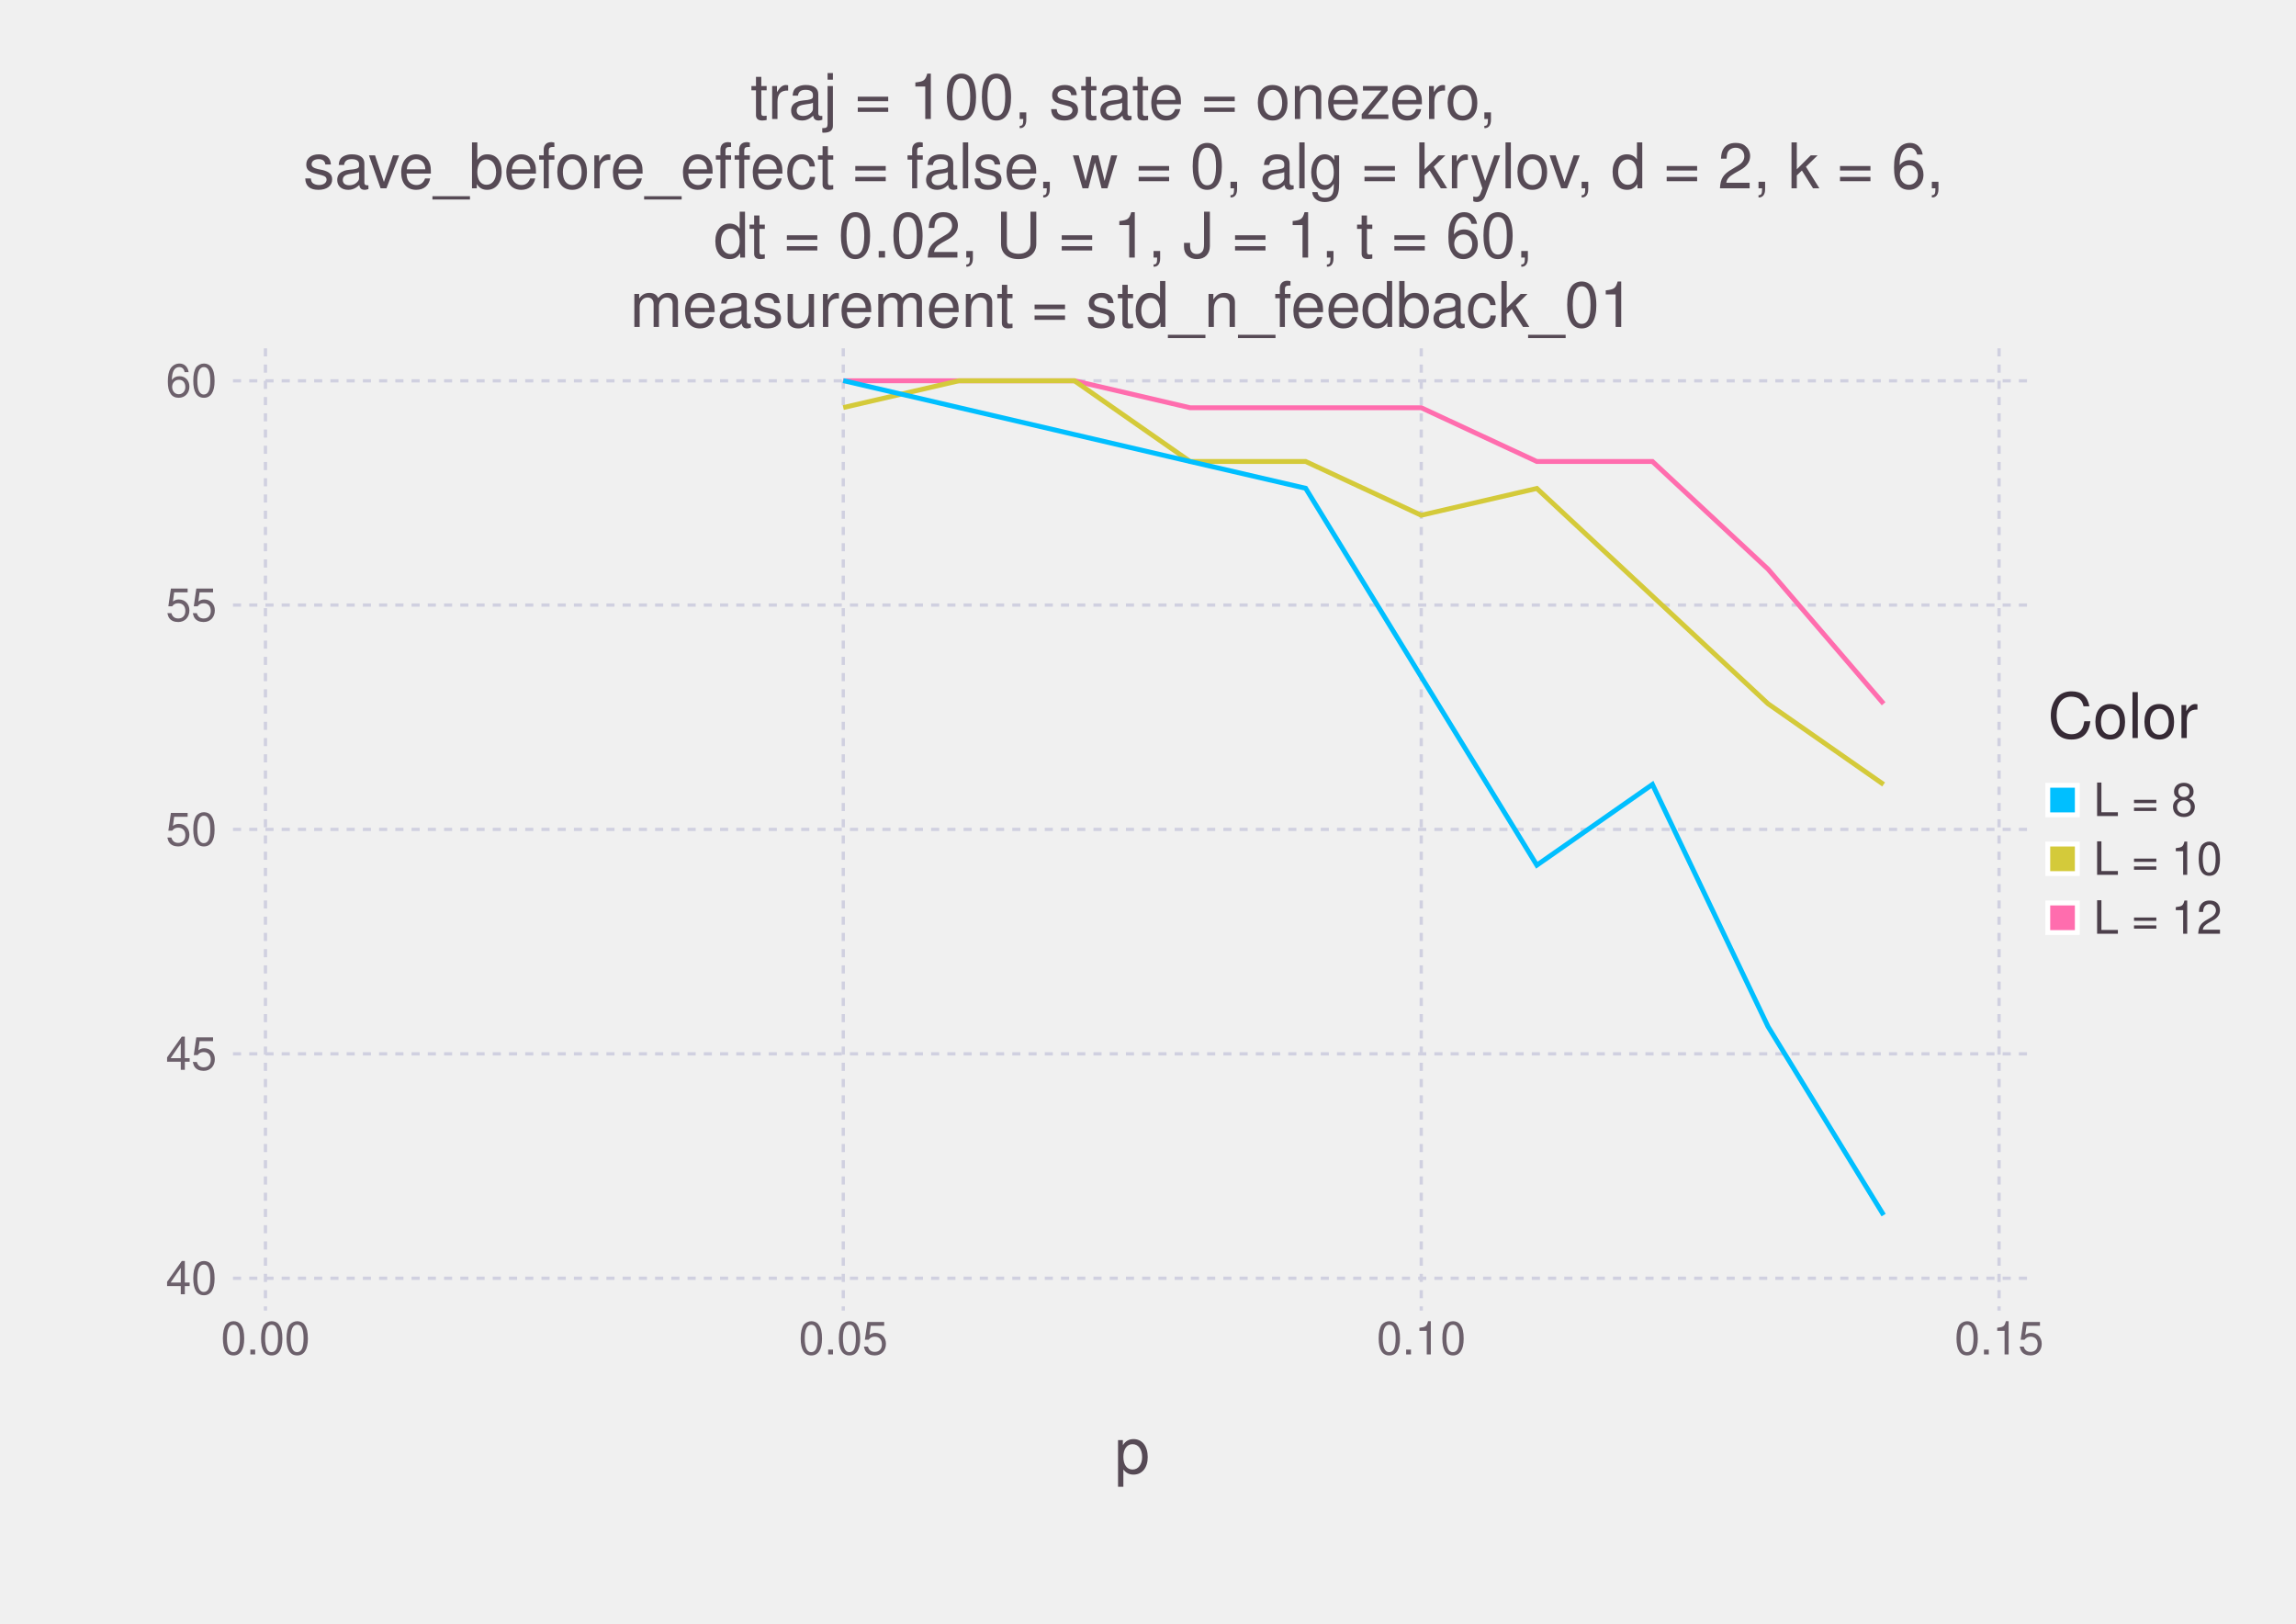
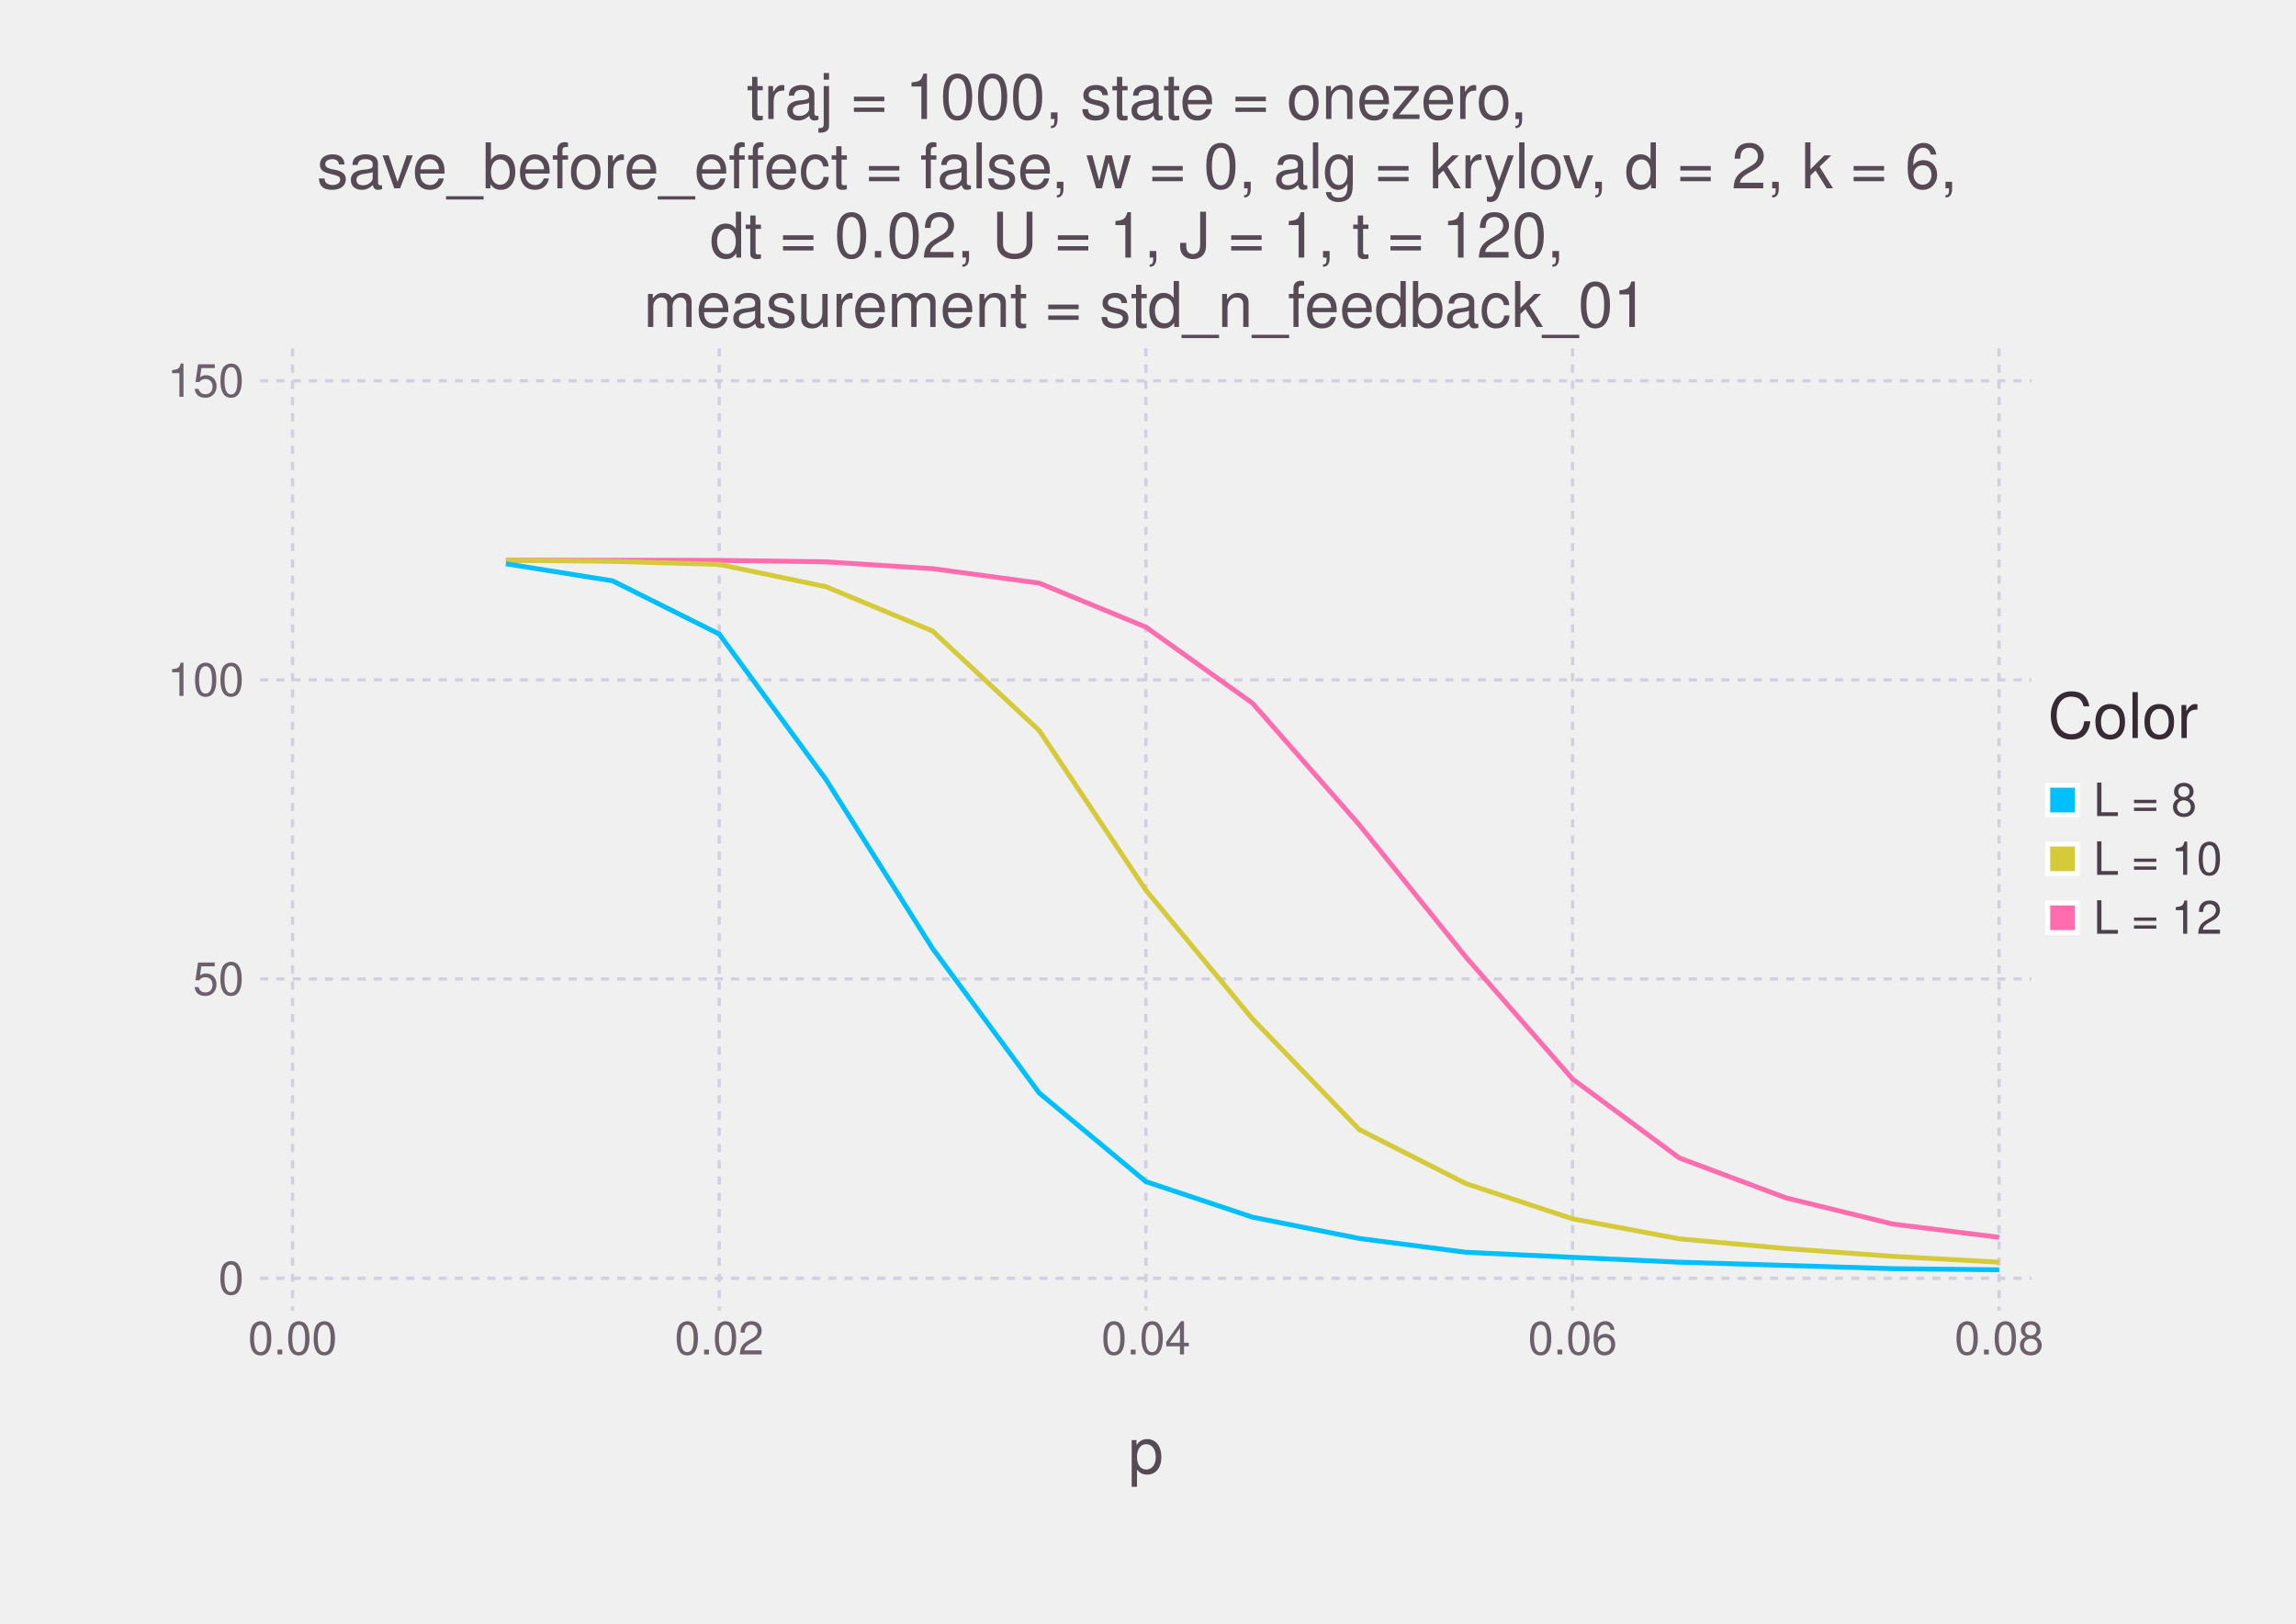
<svg xmlns="http://www.w3.org/2000/svg" version="1.2" width="141.42mm" height="100mm" viewBox="0 0 141.42 100" stroke="none" fill="#000000" stroke-width="0.3" font-size="3.88">
  <defs>
    <marker id="arrow" markerWidth="15" markerHeight="7" refX="5" refY="3.5" orient="auto" markerUnits="strokeWidth">
      <path d="M0,0 L15,3.5 L0,7 z" stroke="context-stroke" fill="context-stroke" />
    </marker>
  </defs>
-   <g class="plotroot xscalable yscalable" id="img-91bf2dba-1">
-     <g font-size="3.88" font-family="'PT Sans','Helvetica Neue','Helvetica',sans-serif" fill="#564A55" stroke="#000000" stroke-opacity="0.000" id="img-91bf2dba-2">
-       <g transform="translate(69.74,88.39)">
+   <g class="plotroot xscalable yscalable" id="img-2f7e4634-1">
+     <g font-size="3.88" font-family="'PT Sans','Helvetica Neue','Helvetica',sans-serif" fill="#564A55" stroke="#000000" stroke-opacity="0.000" id="img-2f7e4634-2">
+       <g transform="translate(70.58,88.39)">
        <g class="primitive">
          <text text-anchor="middle" dy="0.6em">p</text>
        </g>
      </g>
    </g>
-     <g class="guide xlabels" font-size="2.82" font-family="'PT Sans Caption','Helvetica Neue','Helvetica',sans-serif" fill="#6C606B" id="img-91bf2dba-3">
-       <g transform="translate(16.35,81.72)">
+     <g class="guide xlabels" font-size="2.82" font-family="'PT Sans Caption','Helvetica Neue','Helvetica',sans-serif" fill="#6C606B" id="img-2f7e4634-3">
+       <g transform="translate(18.02,81.72)">
        <g class="primitive">
          <text text-anchor="middle" dy="0.6em">0.00</text>
        </g>
      </g>
-       <g transform="translate(51.94,81.72)">
+       <g transform="translate(44.3,81.72)">
        <g class="primitive">
-           <text text-anchor="middle" dy="0.6em">0.05</text>
+           <text text-anchor="middle" dy="0.6em">0.02</text>
        </g>
      </g>
-       <g transform="translate(87.54,81.72)">
+       <g transform="translate(70.58,81.72)">
        <g class="primitive">
-           <text text-anchor="middle" dy="0.6em">0.10</text>
+           <text text-anchor="middle" dy="0.6em">0.04</text>
+         </g>
+       </g>
+       <g transform="translate(96.86,81.72)">
+         <g class="primitive">
+           <text text-anchor="middle" dy="0.6em">0.06</text>
        </g>
      </g>
      <g transform="translate(123.13,81.72)">
        <g class="primitive">
-           <text text-anchor="middle" dy="0.6em">0.15</text>
+           <text text-anchor="middle" dy="0.6em">0.08</text>
        </g>
      </g>
    </g>
-     <g class="guide colorkey" id="img-91bf2dba-4">
-       <g fill="#4C404B" font-size="2.82" font-family="'PT Sans','Helvetica Neue','Helvetica',sans-serif" id="img-91bf2dba-5">
-         <g transform="translate(128.95,49.27)" id="img-91bf2dba-6" class="color_L_=_8">
+     <g class="guide colorkey" id="img-2f7e4634-4">
+       <g fill="#4C404B" font-size="2.82" font-family="'PT Sans','Helvetica Neue','Helvetica',sans-serif" id="img-2f7e4634-5">
+         <g transform="translate(128.95,49.27)" id="img-2f7e4634-6" class="color_L_=_8">
          <g class="primitive">
            <text dy="0.35em">L = 8</text>
          </g>
        </g>
-         <g transform="translate(128.95,52.89)" id="img-91bf2dba-7" class="color_L_=_10">
+         <g transform="translate(128.95,52.89)" id="img-2f7e4634-7" class="color_L_=_10">
          <g class="primitive">
            <text dy="0.35em">L = 10</text>
          </g>
        </g>
-         <g transform="translate(128.95,56.52)" id="img-91bf2dba-8" class="color_L_=_12">
+         <g transform="translate(128.95,56.52)" id="img-2f7e4634-8" class="color_L_=_12">
          <g class="primitive">
            <text dy="0.35em">L = 12</text>
          </g>
        </g>
      </g>
-       <g fill-opacity="1" id="img-91bf2dba-9">
-         <g transform="translate(127.04,49.27)" id="img-91bf2dba-10" class="color_L_=_8" fill="#00BFFF" stroke="#FFFFFF">
+       <g fill-opacity="1" id="img-2f7e4634-9">
+         <g transform="translate(127.04,49.27)" id="img-2f7e4634-10" class="color_L_=_8" stroke="#FFFFFF" fill="#00BFFF">
          <path d="M-0.91,-0.91 L0.91,-0.91 0.91,0.91 -0.91,0.91  z" class="primitive" />
        </g>
-         <g transform="translate(127.04,52.89)" id="img-91bf2dba-11" class="color_L_=_10" fill="#D4CA3A" stroke="#FFFFFF">
+         <g transform="translate(127.04,52.89)" id="img-2f7e4634-11" class="color_L_=_10" stroke="#FFFFFF" fill="#D4CA3A">
          <path d="M-0.91,-0.91 L0.91,-0.91 0.91,0.91 -0.91,0.91  z" class="primitive" />
        </g>
-         <g transform="translate(127.04,56.52)" id="img-91bf2dba-12" class="color_L_=_12" fill="#FF6DAE" stroke="#FFFFFF">
+         <g transform="translate(127.04,56.52)" id="img-2f7e4634-12" class="color_L_=_12" stroke="#FFFFFF" fill="#FF6DAE">
          <path d="M-0.91,-0.91 L0.91,-0.91 0.91,0.91 -0.91,0.91  z" class="primitive" />
        </g>
      </g>
-       <g fill="#362A35" font-size="3.88" font-family="'PT Sans','Helvetica Neue','Helvetica',sans-serif" stroke="#000000" stroke-opacity="0.000" id="img-91bf2dba-13">
-         <g transform="translate(126.13,45.45)" id="img-91bf2dba-14">
+       <g fill="#362A35" font-size="3.88" font-family="'PT Sans','Helvetica Neue','Helvetica',sans-serif" stroke="#000000" stroke-opacity="0.000" id="img-2f7e4634-13">
+         <g transform="translate(126.13,45.45)" id="img-2f7e4634-14">
          <g class="primitive">
            <text dy="-0em">Color</text>
          </g>
        </g>
      </g>
    </g>
-     <g clip-path="url(#img-91bf2dba-15)">
-       <g id="img-91bf2dba-16">
-         <g pointer-events="visible" stroke-width="0.3" fill="#000000" fill-opacity="0.000" stroke="#000000" stroke-opacity="0.000" class="guide background" id="img-91bf2dba-17">
-           <g transform="translate(69.74,51.08)" id="img-91bf2dba-18">
-             <path d="M-55.39,-29.63 L55.39,-29.63 55.39,29.63 -55.39,29.63  z" class="primitive" />
+     <g clip-path="url(#img-2f7e4634-15)">
+       <g id="img-2f7e4634-16">
+         <g pointer-events="visible" stroke-width="0.3" fill="#000000" fill-opacity="0.000" stroke="#000000" stroke-opacity="0.000" class="guide background" id="img-2f7e4634-17">
+           <g transform="translate(70.58,51.08)" id="img-2f7e4634-18">
+             <path d="M-54.56,-29.63 L54.56,-29.63 54.56,29.63 -54.56,29.63  z" class="primitive" />
          </g>
        </g>
-         <g class="guide ygridlines xfixed" stroke-dasharray="0.5,0.5" stroke-width="0.2" stroke="#D0D0E0" id="img-91bf2dba-19">
-           <g transform="translate(69.74,78.72)" id="img-91bf2dba-20">
-             <path fill="none" d="M-55.39,0 L55.39,0 " class="primitive" />
+         <g class="guide ygridlines xfixed" stroke-dasharray="0.5,0.5" stroke-width="0.2" stroke="#D0D0E0" id="img-2f7e4634-19">
+           <g transform="translate(70.58,78.72)" id="img-2f7e4634-20">
+             <path fill="none" d="M-54.56,0 L54.56,0 " class="primitive" />
          </g>
-           <g transform="translate(69.74,64.9)" id="img-91bf2dba-21">
-             <path fill="none" d="M-55.39,0 L55.39,0 " class="primitive" />
+           <g transform="translate(70.58,60.29)" id="img-2f7e4634-21">
+             <path fill="none" d="M-54.56,0 L54.56,0 " class="primitive" />
          </g>
-           <g transform="translate(69.74,51.08)" id="img-91bf2dba-22">
-             <path fill="none" d="M-55.39,0 L55.39,0 " class="primitive" />
+           <g transform="translate(70.58,41.87)" id="img-2f7e4634-22">
+             <path fill="none" d="M-54.56,0 L54.56,0 " class="primitive" />
          </g>
-           <g transform="translate(69.74,37.26)" id="img-91bf2dba-23">
-             <path fill="none" d="M-55.39,0 L55.39,0 " class="primitive" />
-           </g>
-           <g transform="translate(69.74,23.45)" id="img-91bf2dba-24">
-             <path fill="none" d="M-55.39,0 L55.39,0 " class="primitive" />
+           <g transform="translate(70.58,23.45)" id="img-2f7e4634-23">
+             <path fill="none" d="M-54.56,0 L54.56,0 " class="primitive" />
          </g>
        </g>
-         <g class="guide xgridlines yfixed" stroke-dasharray="0.5,0.5" stroke-width="0.2" stroke="#D0D0E0" id="img-91bf2dba-25">
-           <g transform="translate(16.35,51.08)" id="img-91bf2dba-26">
+         <g class="guide xgridlines yfixed" stroke-dasharray="0.5,0.5" stroke-width="0.2" stroke="#D0D0E0" id="img-2f7e4634-24">
+           <g transform="translate(18.02,51.08)" id="img-2f7e4634-25">
            <path fill="none" d="M0,-29.63 L0,29.63 " class="primitive" />
          </g>
-           <g transform="translate(51.94,51.08)" id="img-91bf2dba-27">
+           <g transform="translate(44.3,51.08)" id="img-2f7e4634-26">
            <path fill="none" d="M0,-29.63 L0,29.63 " class="primitive" />
          </g>
-           <g transform="translate(87.54,51.08)" id="img-91bf2dba-28">
+           <g transform="translate(70.58,51.08)" id="img-2f7e4634-27">
            <path fill="none" d="M0,-29.63 L0,29.63 " class="primitive" />
          </g>
-           <g transform="translate(123.13,51.08)" id="img-91bf2dba-29">
+           <g transform="translate(96.86,51.08)" id="img-2f7e4634-28">
+             <path fill="none" d="M0,-29.63 L0,29.63 " class="primitive" />
+           </g>
+           <g transform="translate(123.13,51.08)" id="img-2f7e4634-29">
            <path fill="none" d="M0,-29.63 L0,29.63 " class="primitive" />
          </g>
        </g>
-         <g class="plotpanel" id="img-91bf2dba-30">
-           <g stroke-width="0.3" fill="#000000" fill-opacity="0.000" class="geometry" id="img-91bf2dba-31">
-             <g class="color_L_=_12" stroke-dasharray="none" stroke="#FF6DAE" id="img-91bf2dba-32">
-               <g transform="translate(83.98,28.09)" id="img-91bf2dba-33">
-                 <path fill="none" d="M-32.04,-4.64 L-24.92,-4.64 -17.8,-4.64 -10.68,-2.98 -3.56,-2.98 3.56,-2.98 10.68,0.33 17.8,0.33 24.92,6.96 32.04,15.25 " class="primitive" />
+         <g class="plotpanel" id="img-2f7e4634-30">
+           <g stroke-width="0.3" fill="#000000" fill-opacity="0.000" class="geometry" id="img-2f7e4634-31">
+             <g class="color_L_=_12" stroke-dasharray="none" stroke="#FF6DAE" id="img-2f7e4634-32">
+               <g transform="translate(77.15,50.92)" id="img-2f7e4634-33">
+                 <path fill="none" d="M-45.99,-16.42 L-39.42,-16.42 -32.85,-16.41 -26.28,-16.32 -19.71,-15.9 -13.14,-15.01 -6.57,-12.3 -0,-7.61 6.57,-0.13 13.14,8.02 19.71,15.53 26.28,20.39 32.85,22.85 39.42,24.46 45.99,25.28 " class="primitive" />
              </g>
            </g>
          </g>
-           <g stroke-width="0.3" fill="#000000" fill-opacity="0.000" class="geometry" id="img-91bf2dba-34">
-             <g class="color_L_=_10" stroke-dasharray="none" stroke="#D4CA3A" id="img-91bf2dba-35">
-               <g transform="translate(83.98,31.9)" id="img-91bf2dba-36">
-                 <path fill="none" d="M-32.04,-6.8 L-24.92,-8.45 -17.8,-8.45 -10.68,-3.48 -3.56,-3.48 3.56,-0.17 10.68,-1.82 17.8,4.81 24.92,11.44 32.04,16.41 " class="primitive" />
+           <g stroke-width="0.3" fill="#000000" fill-opacity="0.000" class="geometry" id="img-2f7e4634-34">
+             <g class="color_L_=_10" stroke-dasharray="none" stroke="#D4CA3A" id="img-2f7e4634-35">
+               <g transform="translate(77.15,57.81)" id="img-2f7e4634-36">
+                 <path fill="none" d="M-45.99,-23.31 L-39.42,-23.24 -32.85,-23.05 -26.28,-21.68 -19.71,-18.95 -13.14,-12.82 -6.57,-2.99 -0,4.94 6.57,11.75 13.14,15.08 19.71,17.25 26.28,18.48 32.85,19.08 39.42,19.56 45.99,19.92 " class="primitive" />
              </g>
            </g>
          </g>
-           <g stroke-width="0.3" fill="#000000" fill-opacity="0.000" class="geometry" id="img-91bf2dba-37">
-             <g class="color_L_=_8" stroke-dasharray="none" stroke="#00BFFF" id="img-91bf2dba-38">
-               <g transform="translate(83.98,41.51)" id="img-91bf2dba-39">
-                 <path fill="none" d="M-32.04,-18.07 L-24.92,-16.41 -17.8,-14.75 -10.68,-13.09 -3.56,-11.44 3.56,0.17 10.68,11.77 17.8,6.8 24.92,21.71 32.04,33.32 " class="primitive" />
+           <g stroke-width="0.3" fill="#000000" fill-opacity="0.000" class="geometry" id="img-2f7e4634-37">
+             <g class="color_L_=_8" stroke-dasharray="none" stroke="#00BFFF" id="img-2f7e4634-38">
+               <g transform="translate(77.15,64.92)" id="img-2f7e4634-39">
+                 <path fill="none" d="M-45.99,-30.2 L-39.42,-29.15 -32.85,-25.87 -26.28,-16.92 -19.71,-6.51 -13.14,2.39 -6.57,7.85 -0,10.04 6.57,11.35 13.14,12.2 19.71,12.51 26.28,12.81 32.85,13.01 39.42,13.21 45.99,13.28 " class="primitive" />
              </g>
            </g>
          </g>
        </g>
      </g>
    </g>
-     <g class="guide ylabels" font-size="2.82" font-family="'PT Sans Caption','Helvetica Neue','Helvetica',sans-serif" fill="#6C606B" id="img-91bf2dba-40">
-       <g transform="translate(13.35,78.72)" id="img-91bf2dba-41">
+     <g class="guide ylabels" font-size="2.82" font-family="'PT Sans Caption','Helvetica Neue','Helvetica',sans-serif" fill="#6C606B" id="img-2f7e4634-40">
+       <g transform="translate(15.02,78.72)" id="img-2f7e4634-41">
        <g class="primitive">
-           <text text-anchor="end" dy="0.35em">40</text>
+           <text text-anchor="end" dy="0.35em">0</text>
        </g>
      </g>
-       <g transform="translate(13.35,64.9)" id="img-91bf2dba-42">
-         <g class="primitive">
-           <text text-anchor="end" dy="0.35em">45</text>
-         </g>
-       </g>
-       <g transform="translate(13.35,51.08)" id="img-91bf2dba-43">
+       <g transform="translate(15.02,60.29)" id="img-2f7e4634-42">
        <g class="primitive">
          <text text-anchor="end" dy="0.35em">50</text>
        </g>
      </g>
-       <g transform="translate(13.35,37.26)" id="img-91bf2dba-44">
+       <g transform="translate(15.02,41.87)" id="img-2f7e4634-43">
        <g class="primitive">
-           <text text-anchor="end" dy="0.35em">55</text>
+           <text text-anchor="end" dy="0.35em">100</text>
        </g>
      </g>
-       <g transform="translate(13.35,23.45)" id="img-91bf2dba-45">
+       <g transform="translate(15.02,23.45)" id="img-2f7e4634-44">
        <g class="primitive">
-           <text text-anchor="end" dy="0.35em">60</text>
+           <text text-anchor="end" dy="0.35em">150</text>
        </g>
      </g>
    </g>
-     <g font-size="3.88" font-family="'PT Sans','Helvetica Neue','Helvetica',sans-serif" fill="#564A55" stroke="#000000" stroke-opacity="0.000" id="img-91bf2dba-46">
-       <g transform="translate(7,51.08)" id="img-91bf2dba-47">
+     <g font-size="3.88" font-family="'PT Sans','Helvetica Neue','Helvetica',sans-serif" fill="#564A55" stroke="#000000" stroke-opacity="0.000" id="img-2f7e4634-45">
+       <g transform="translate(7,51.08)" id="img-2f7e4634-46">
        <g class="primitive">
          <text text-anchor="end" dy="0.35em" />
        </g>
      </g>
    </g>
-     <g font-size="3.88" font-family="'PT Sans','Helvetica Neue','Helvetica',sans-serif" fill="#564A55" stroke="#000000" stroke-opacity="0.000" id="img-91bf2dba-48">
-       <g transform="translate(69.74,5)" id="img-91bf2dba-49">
+     <g font-size="3.88" font-family="'PT Sans','Helvetica Neue','Helvetica',sans-serif" fill="#564A55" stroke="#000000" stroke-opacity="0.000" id="img-2f7e4634-47">
+       <g transform="translate(70.58,5)" id="img-2f7e4634-48">
        <g class="primitive">
-           <text text-anchor="middle" dy="0.6em">traj = 100, state = onezero, <tspan x="0" dy="1.1em">save_before_effect = false, w = 0, alg = krylov, d = 2, k = 6, </tspan>
-             <tspan x="0" dy="1.1em">dt = 0.02, U = 1, J = 1, t = 60, </tspan>
+           <text text-anchor="middle" dy="0.6em">traj = 1000, state = onezero, <tspan x="0" dy="1.1em">save_before_effect = false, w = 0, alg = krylov, d = 2, k = 6, </tspan>
+             <tspan x="0" dy="1.1em">dt = 0.02, U = 1, J = 1, t = 120, </tspan>
            <tspan x="0" dy="1.1em">measurement = std_n_feedback_01</tspan>
          </text>
        </g>
      </g>
    </g>
  </g>
  <defs>
-     <clipPath id="img-91bf2dba-15">
-       <path d="M14.35,21.45 L125.13,21.45 125.13,80.72 14.35,80.72 " />
+     <clipPath id="img-2f7e4634-15">
+       <path d="M16.02,21.45 L125.13,21.45 125.13,80.72 16.02,80.72 " />
    </clipPath>
  </defs>
</svg>
